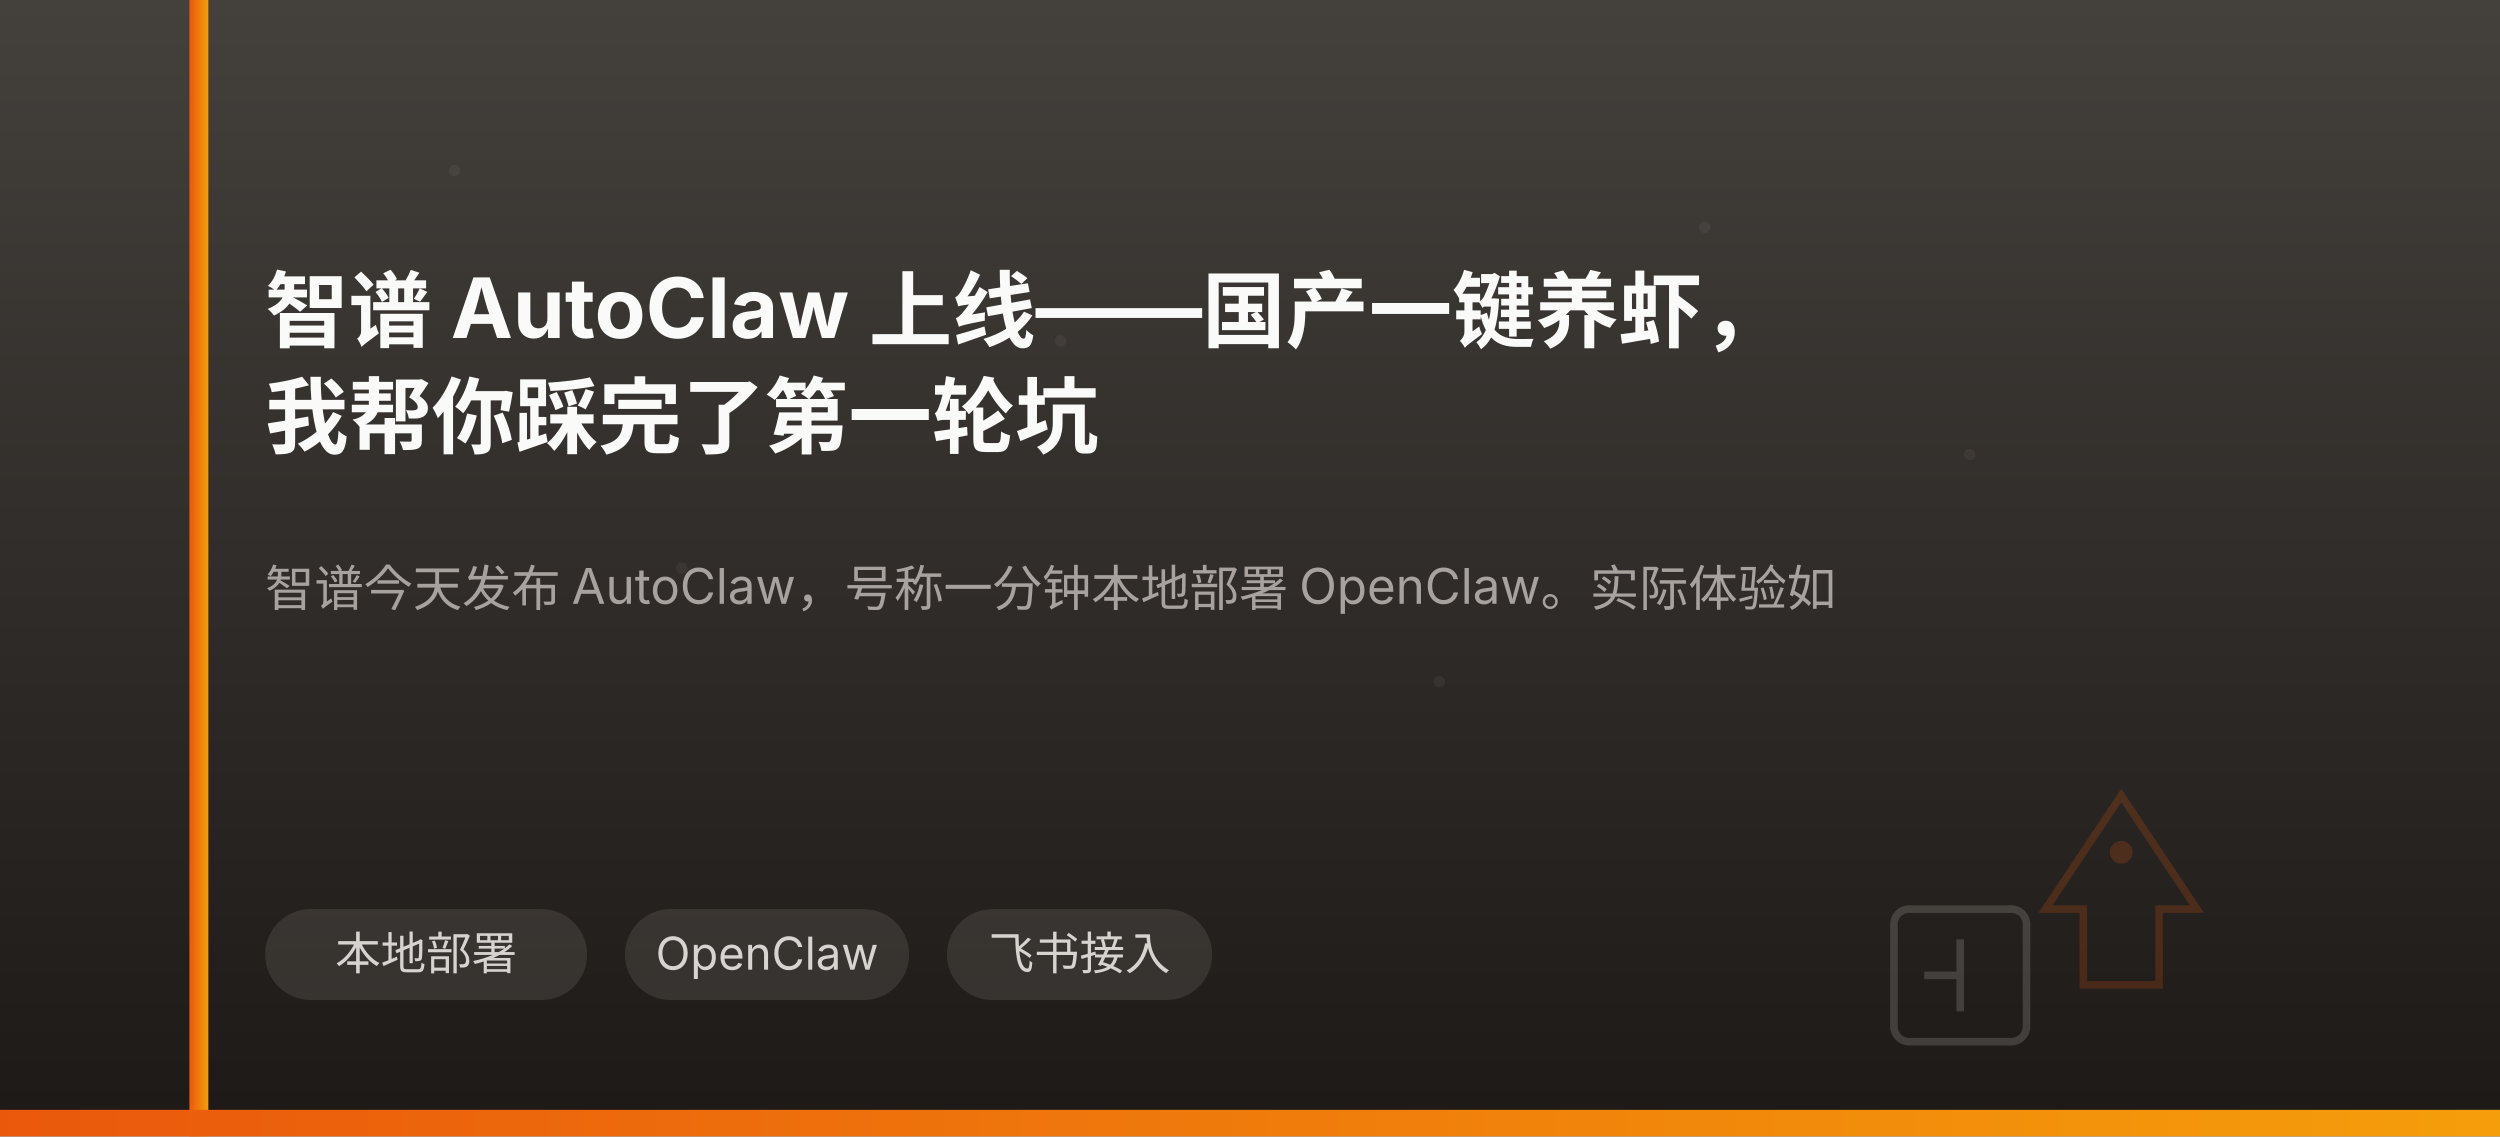
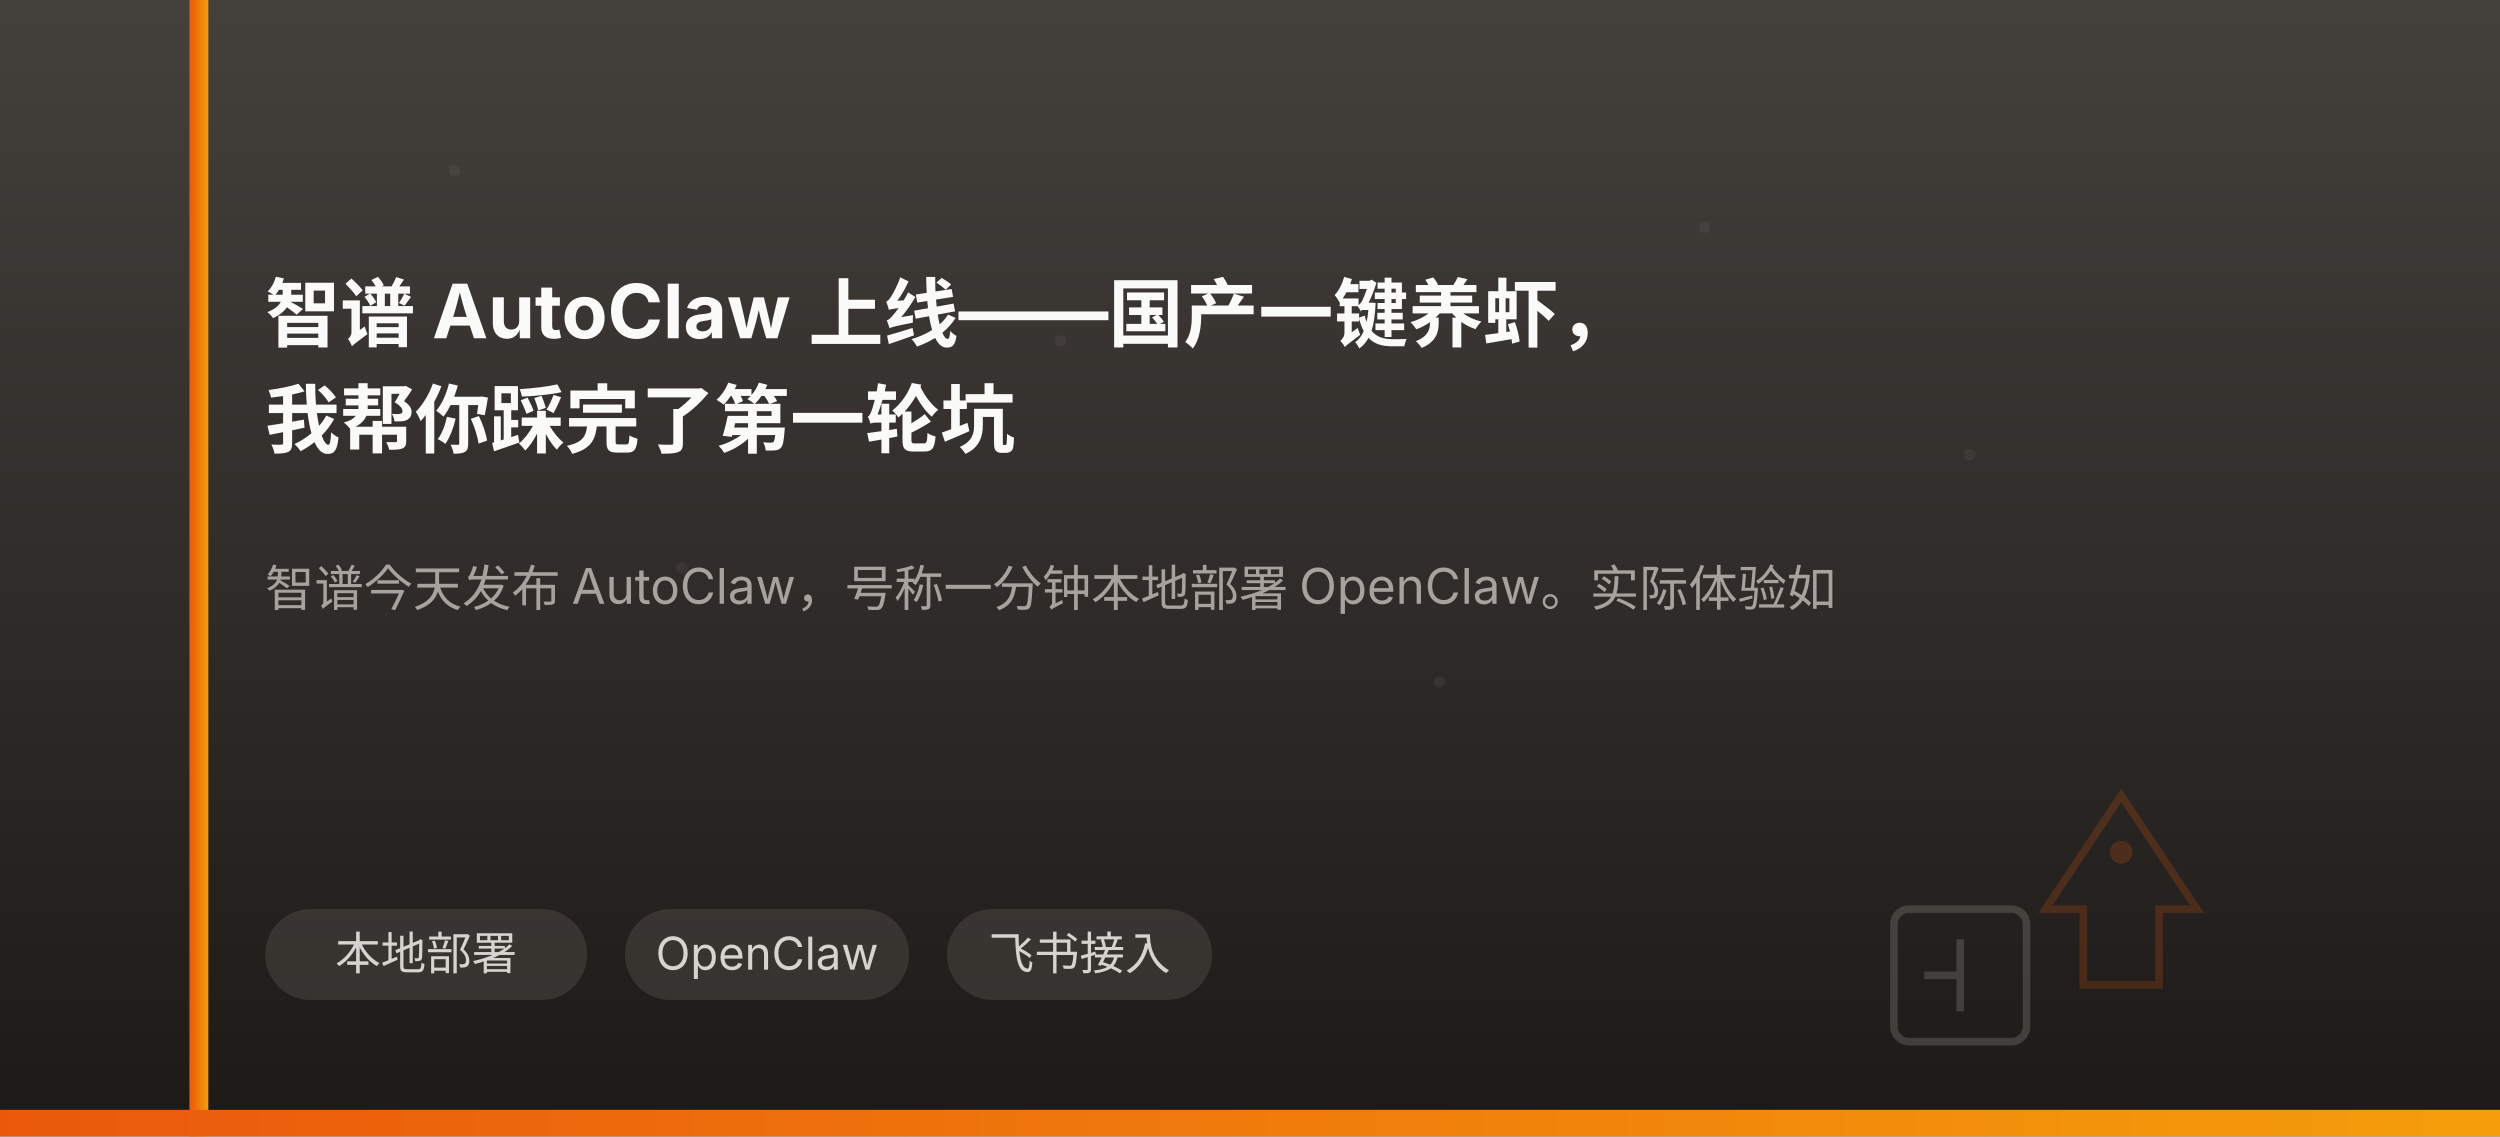
<svg xmlns="http://www.w3.org/2000/svg" viewBox="0 0 660 300">
  <defs>
    <linearGradient id="bg" x1="0%" y1="0%" x2="0%" y2="100%">
      <stop offset="0%" style="stop-color:#44403C" />
      <stop offset="100%" style="stop-color:#1C1917" />
    </linearGradient>
    <linearGradient id="accent" x1="0%" y1="0%" x2="100%" y2="0%">
      <stop offset="0%" style="stop-color:#EA580C" />
      <stop offset="100%" style="stop-color:#F59E0B" />
    </linearGradient>
  </defs>
  <rect width="660" height="300" fill="url(#bg)" />
  <g opacity="0.06">
    <circle cx="120" cy="45" r="1.5" fill="#D6D3D1" />
    <circle cx="280" cy="90" r="1.5" fill="#D6D3D1" />
    <circle cx="450" cy="60" r="1.5" fill="#D6D3D1" />
    <circle cx="180" cy="150" r="1.5" fill="#D6D3D1" />
    <circle cx="380" cy="180" r="1.5" fill="#D6D3D1" />
    <circle cx="520" cy="120" r="1.5" fill="#D6D3D1" />
  </g>
  <rect x="50" y="0" width="5" height="300" fill="url(#accent)" />
-   <text x="70" y="90" font-family="system-ui, -apple-system, sans-serif" font-size="22" font-weight="bold" fill="#FAFAF9">
+   <text x="70" y="90" font-family="system-ui, -apple-system, sans-serif" font-size="19.8" font-weight="bold" fill="#FAFAF9">
    <tspan x="70" dy="0">智谱 AutoClaw 上线——国产一键养虾，</tspan>
    <tspan x="70" dy="28">我帮你踩完了第一轮坑</tspan>
  </text>
  <text x="70" y="160" font-family="system-ui, -apple-system, sans-serif" font-size="13" fill="#A8A29E">
    智谱今天发布 AutoClaw，号称一分钟本地部署 OpenClaw。实际体验如
  </text>
  <g transform="translate(70, 240)">
    <rect width="85" height="24" rx="12" fill="#57534E" opacity="0.4" />
    <text x="42.5" y="16" font-family="system-ui, -apple-system, sans-serif" font-size="12" fill="#D6D3D1" text-anchor="middle">本地部署</text>
  </g>
  <g transform="translate(165, 240)">
    <rect width="75" height="24" rx="12" fill="#57534E" opacity="0.4" />
    <text x="37.5" y="16" font-family="system-ui, -apple-system, sans-serif" font-size="12" fill="#D6D3D1" text-anchor="middle">OpenClaw</text>
  </g>
  <g transform="translate(250, 240)">
    <rect width="70" height="24" rx="12" fill="#57534E" opacity="0.4" />
    <text x="35" y="16" font-family="system-ui, -apple-system, sans-serif" font-size="12" fill="#D6D3D1" text-anchor="middle">飞书接入</text>
  </g>
  <g transform="translate(540, 210)" opacity="0.2">
    <path d="M0,30 L20,0 L40,30 L30,30 L30,50 L10,50 L10,30 Z" fill="none" stroke="#EA580C" stroke-width="2" />
    <circle cx="20" cy="15" r="3" fill="#EA580C" />
  </g>
  <g transform="translate(500, 240)" opacity="0.25">
    <rect x="0" y="0" width="35" height="35" rx="4" fill="none" stroke="#A8A29E" stroke-width="2" />
    <path d="M8,17.5 L17.5,17.5 M17.5,8 L17.5,27" stroke="#A8A29E" stroke-width="2" />
  </g>
  <rect x="0" y="293" width="660" height="7" fill="url(#accent)" />
</svg>
